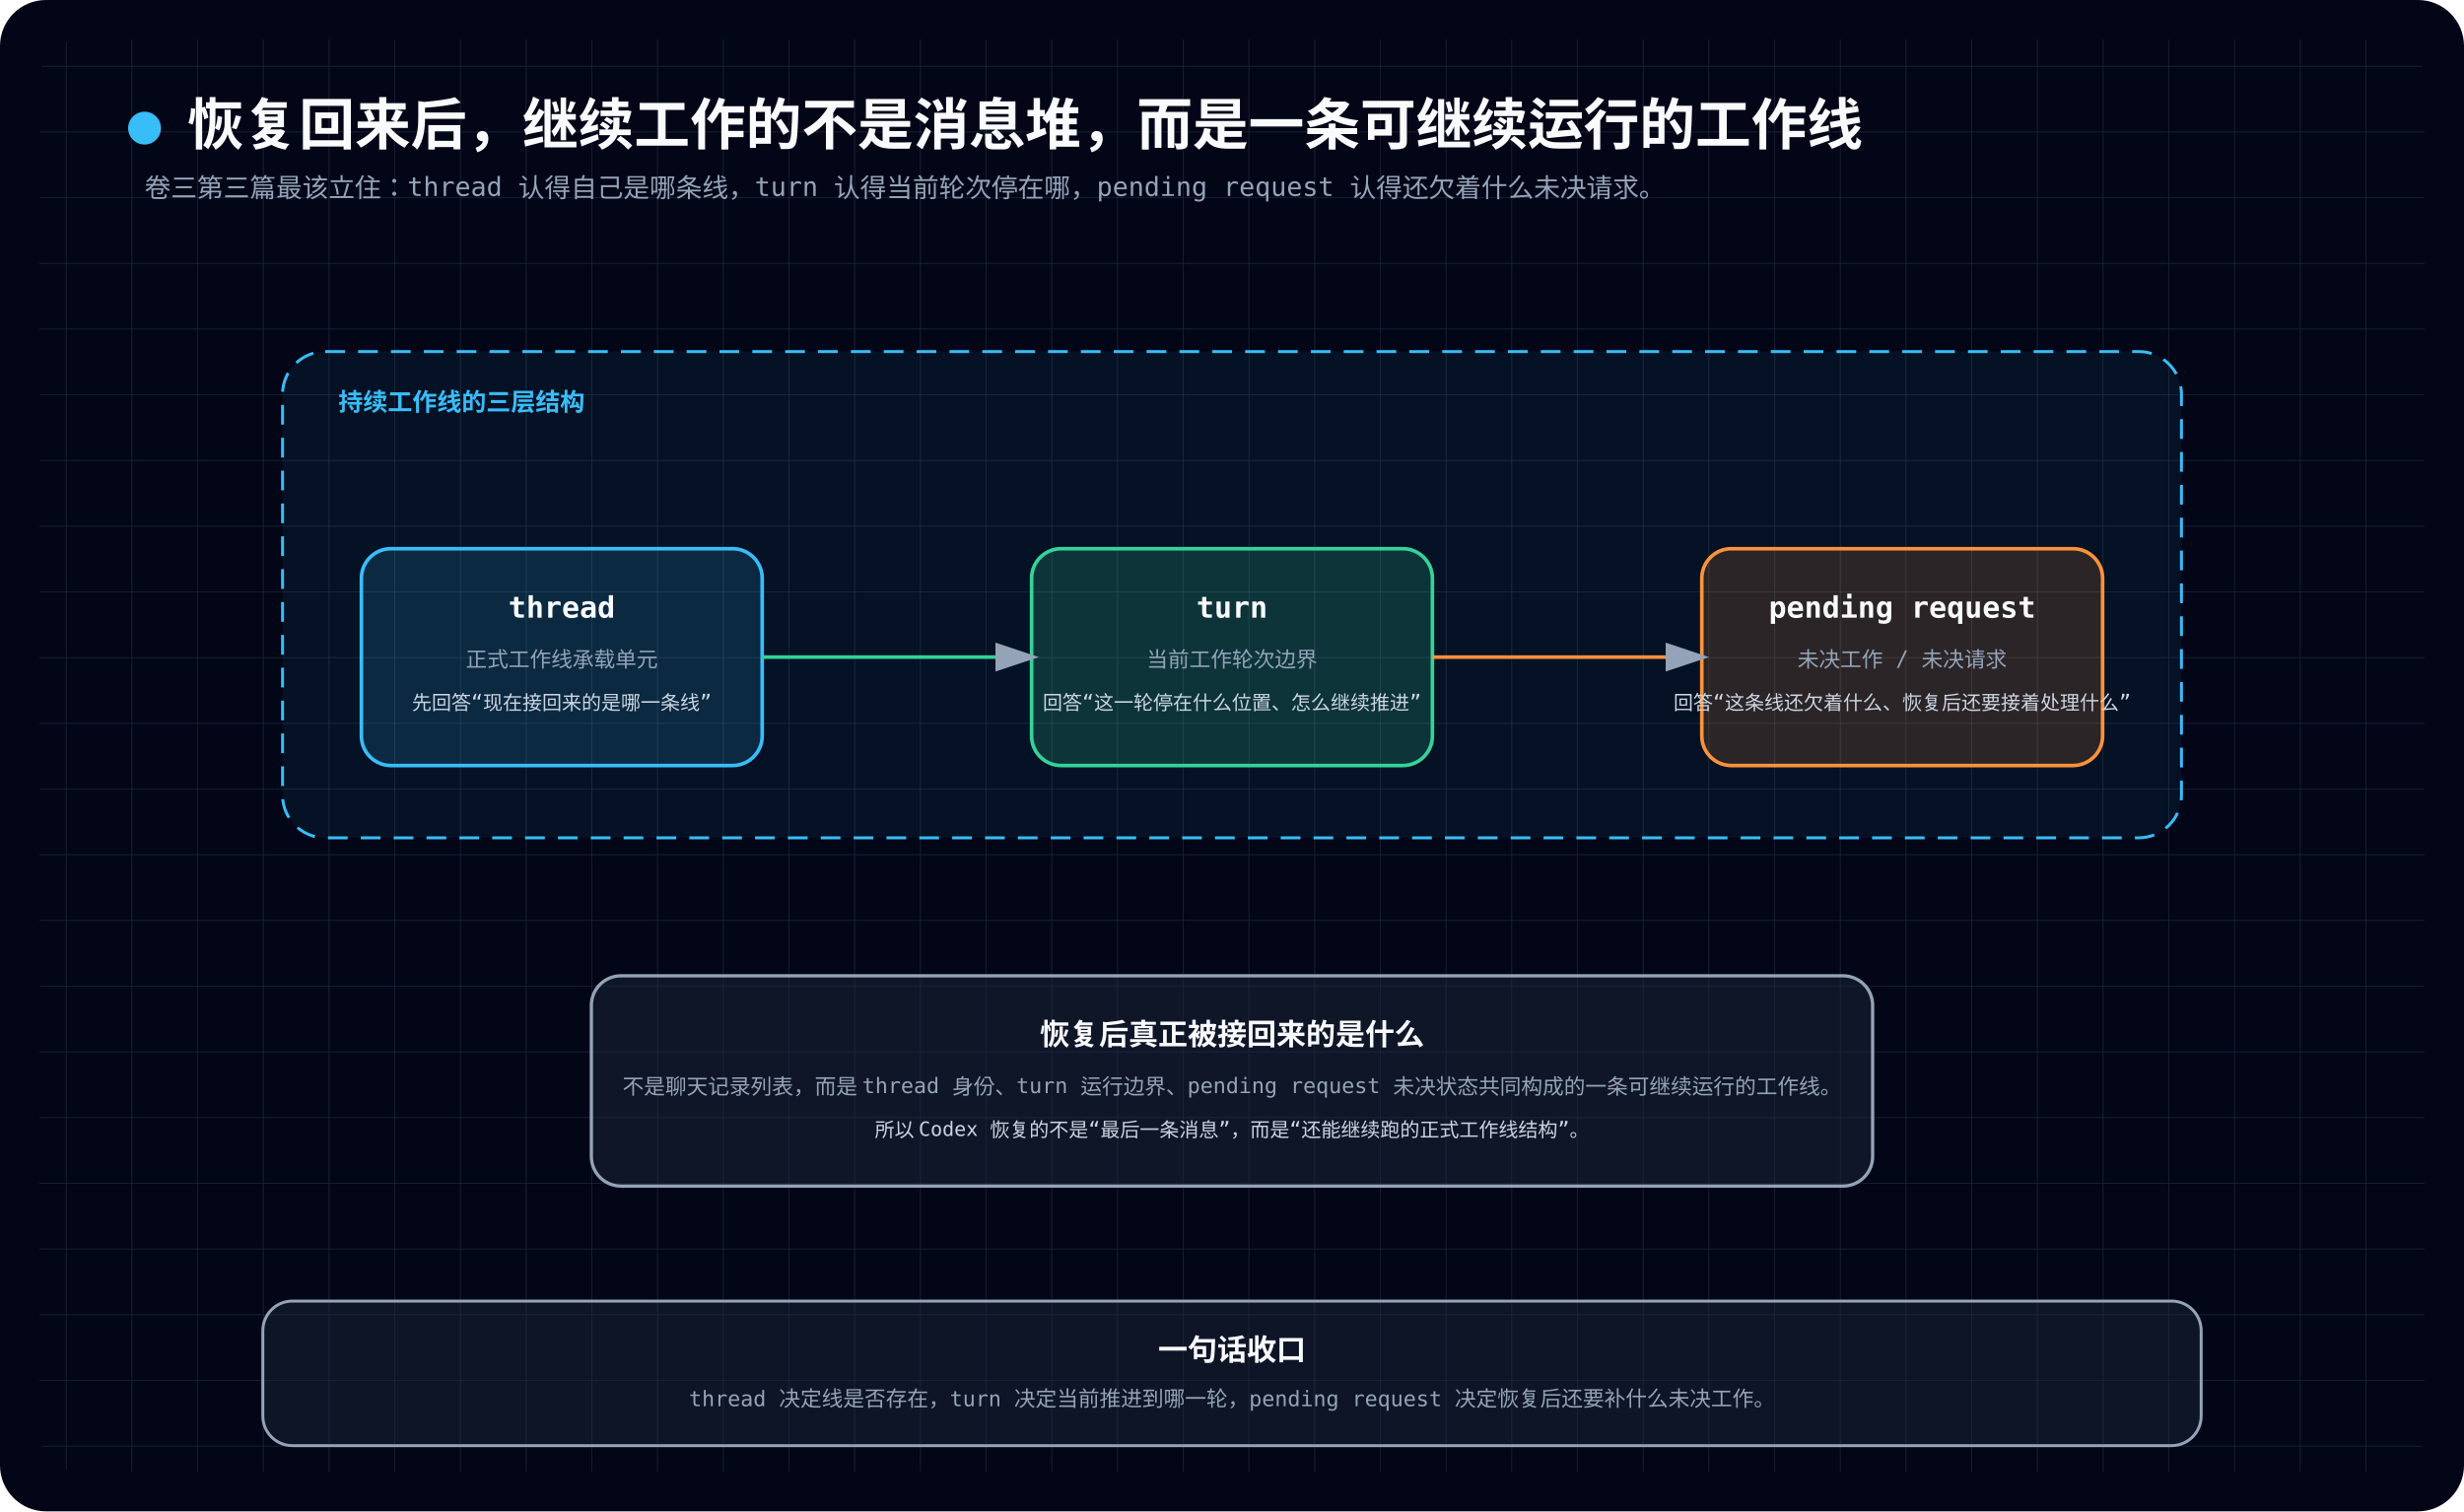
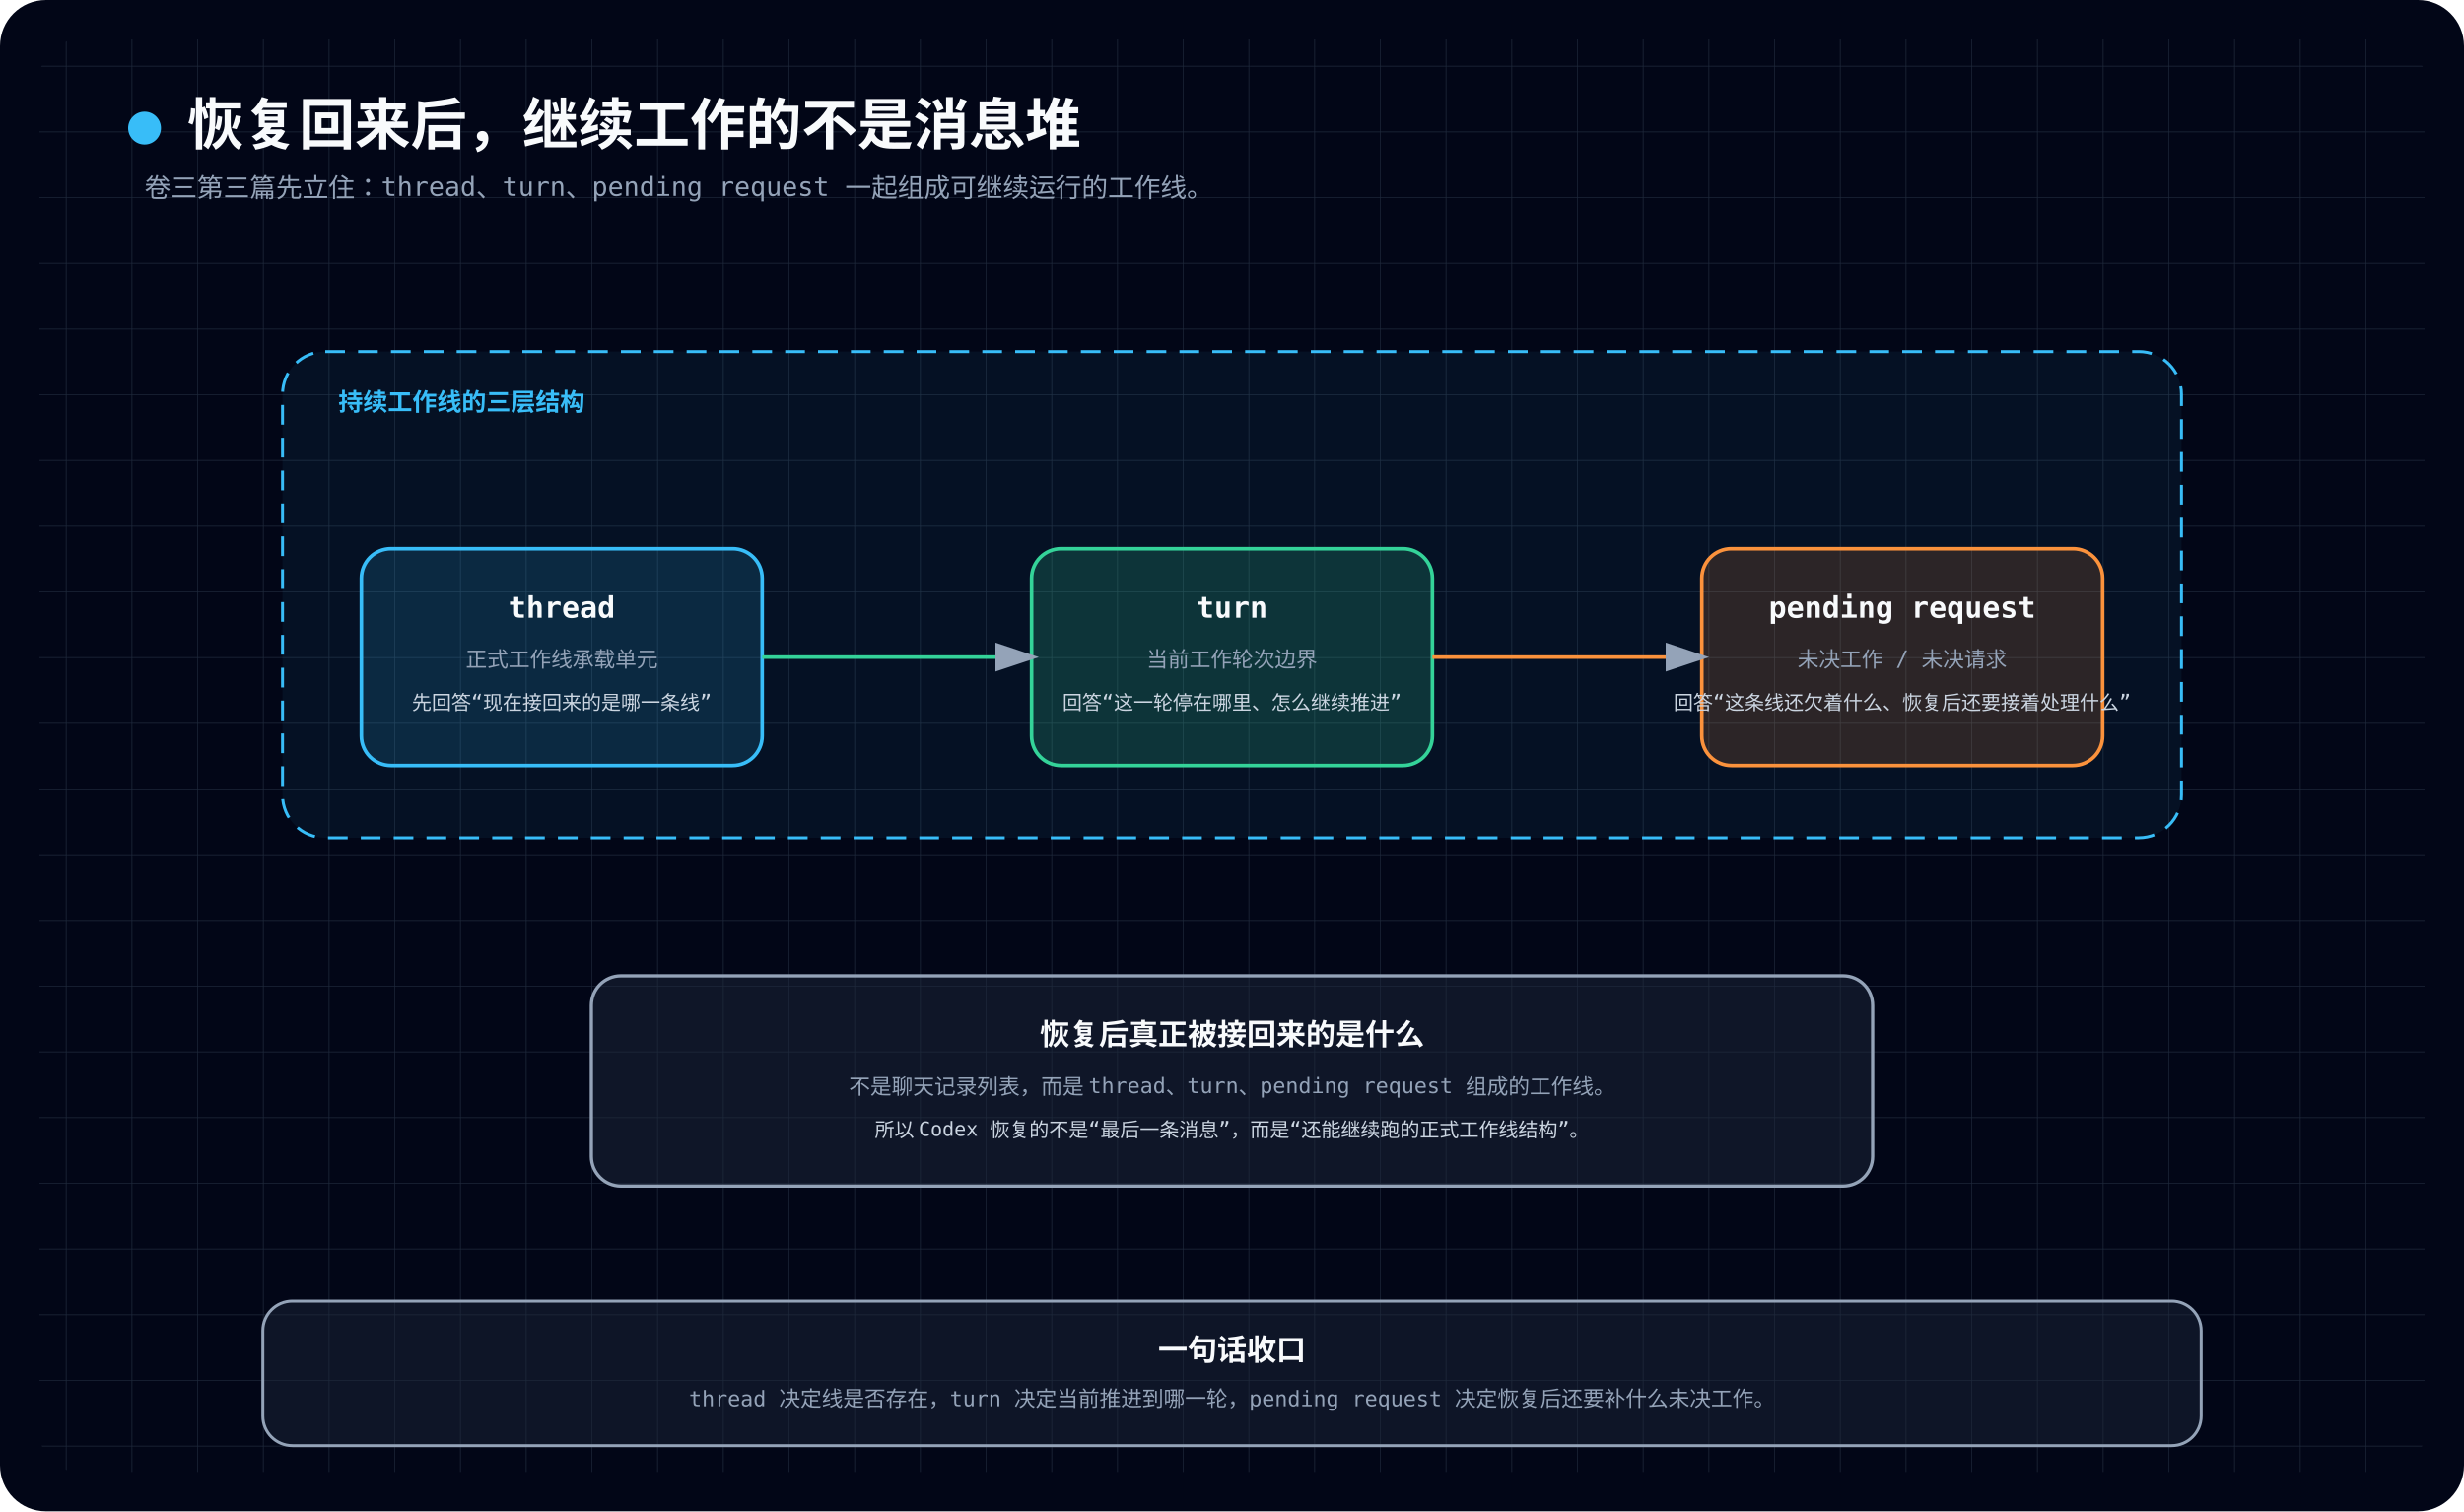
<svg xmlns="http://www.w3.org/2000/svg" width="1500" height="920" viewBox="0 0 1500 920" fill="none">
  <defs>
    <pattern id="grid" width="40" height="40" patternUnits="userSpaceOnUse">
      <path d="M 40 0 L 0 0 0 40" fill="none" stroke="#1e293b" stroke-width="0.8" />
    </pattern>
    <marker id="arrow" markerWidth="12" markerHeight="8" refX="10" refY="4" orient="auto">
      <polygon points="0 0, 12 4, 0 8" fill="#94a3b8" />
    </marker>
    <style>.title{font:700 34px 'JetBrains Mono',monospace;fill:#f8fafc}.subtitle{font:500 16px 'JetBrains Mono',monospace;fill:#94a3b8}.label{font:700 18px 'JetBrains Mono',monospace;fill:#f8fafc}.sub{font:500 13px 'JetBrains Mono',monospace;fill:#94a3b8}.tiny{font:500 12px 'JetBrains Mono',monospace;fill:#cbd5e1}.section{font:700 15px 'JetBrains Mono',monospace}.legend{font:600 12px 'JetBrains Mono',monospace;fill:#cbd5e1}</style>
  </defs>
  <rect width="1500" height="920" rx="28" fill="#020617" />
  <rect x="24" y="24" width="1452" height="872" rx="24" fill="url(#grid)" />
  <circle cx="88" cy="78" r="10" fill="#38bdf8" />
-   <text x="114" y="88" class="title">恢复回来后，继续工作的不是消息堆，而是一条可继续运行的工作线</text>
-   <text x="88" y="120" class="subtitle">卷三第三篇最该立住：thread 认得自己是哪条线，turn 认得当前轮次停在哪，pending request 认得还欠着什么未决请求。</text>
+   <text x="114" y="88" class="title">恢复回来后，继续工作的不是消息堆</text>
+   <text x="88" y="120" class="subtitle">卷三第三篇先立住：thread、turn、pending request 一起组成可继续运行的工作线。</text>
  <rect x="172" y="214" width="1156" height="296" rx="26" fill="rgba(56,189,248,0.06)" stroke="#38bdf8" stroke-width="1.8" stroke-dasharray="12 8" />
  <text x="206" y="250" class="section" fill="#38bdf8">持续工作线的三层结构</text>
  <rect x="220" y="334" width="244" height="132" rx="18" fill="rgba(56,189,248,0.14)" stroke="#38bdf8" stroke-width="2.2" />
  <text x="342" y="376" text-anchor="middle" class="label">thread</text>
  <text x="342" y="406" text-anchor="middle" class="sub">正式工作线承载单元</text>
  <text x="342" y="432" text-anchor="middle" class="tiny">先回答“现在接回来的是哪一条线”</text>
  <rect x="628" y="334" width="244" height="132" rx="18" fill="rgba(52,211,153,0.18)" stroke="#34d399" stroke-width="2.2" />
  <text x="750" y="376" text-anchor="middle" class="label">turn</text>
  <text x="750" y="406" text-anchor="middle" class="sub">当前工作轮次边界</text>
-   <text x="750" y="432" text-anchor="middle" class="tiny">回答“这一轮停在什么位置、怎么继续推进”</text>
+   <text x="750" y="432" text-anchor="middle" class="tiny">回答“这一轮停在哪里、怎么继续推进”</text>
  <rect x="1036" y="334" width="244" height="132" rx="18" fill="rgba(251,146,60,0.16)" stroke="#fb923c" stroke-width="2.2" />
  <text x="1158" y="376" text-anchor="middle" class="label">pending request</text>
  <text x="1158" y="406" text-anchor="middle" class="sub">未决工作 / 未决请求</text>
  <text x="1158" y="432" text-anchor="middle" class="tiny">回答“这条线还欠着什么、恢复后还要接着处理什么”</text>
  <line x1="464" y1="400" x2="628" y2="400" stroke="#34d399" stroke-width="2.2" marker-end="url(#arrow)" />
  <line x1="872" y1="400" x2="1036" y2="400" stroke="#fb923c" stroke-width="2.2" marker-end="url(#arrow)" />
  <rect x="360" y="594" width="780" height="128" rx="18" fill="rgba(30,41,59,0.48)" stroke="#94a3b8" stroke-width="2" />
  <text x="750" y="636" text-anchor="middle" class="label">恢复后真正被接回来的是什么</text>
-   <text x="750" y="666" text-anchor="middle" class="sub">不是聊天记录列表，而是 thread 身份、turn 运行边界、pending request 未决状态共同构成的一条可继续运行的工作线。</text>
+   <text x="750" y="666" text-anchor="middle" class="sub">不是聊天记录列表，而是 thread、turn、pending request 组成的工作线。</text>
  <text x="750" y="692" text-anchor="middle" class="tiny">所以 Codex 恢复的不是“最后一条消息”，而是“还能继续跑的正式工作线结构”。</text>
  <rect x="160" y="792" width="1180" height="88" rx="18" fill="rgba(30,41,59,0.44)" stroke="#94a3b8" stroke-width="1.8" />
  <text x="750" y="828" text-anchor="middle" class="label">一句话收口</text>
  <text x="750" y="856" text-anchor="middle" class="sub">thread 决定线是否存在，turn 决定当前推进到哪一轮，pending request 决定恢复后还要补什么未决工作。</text>
</svg>
